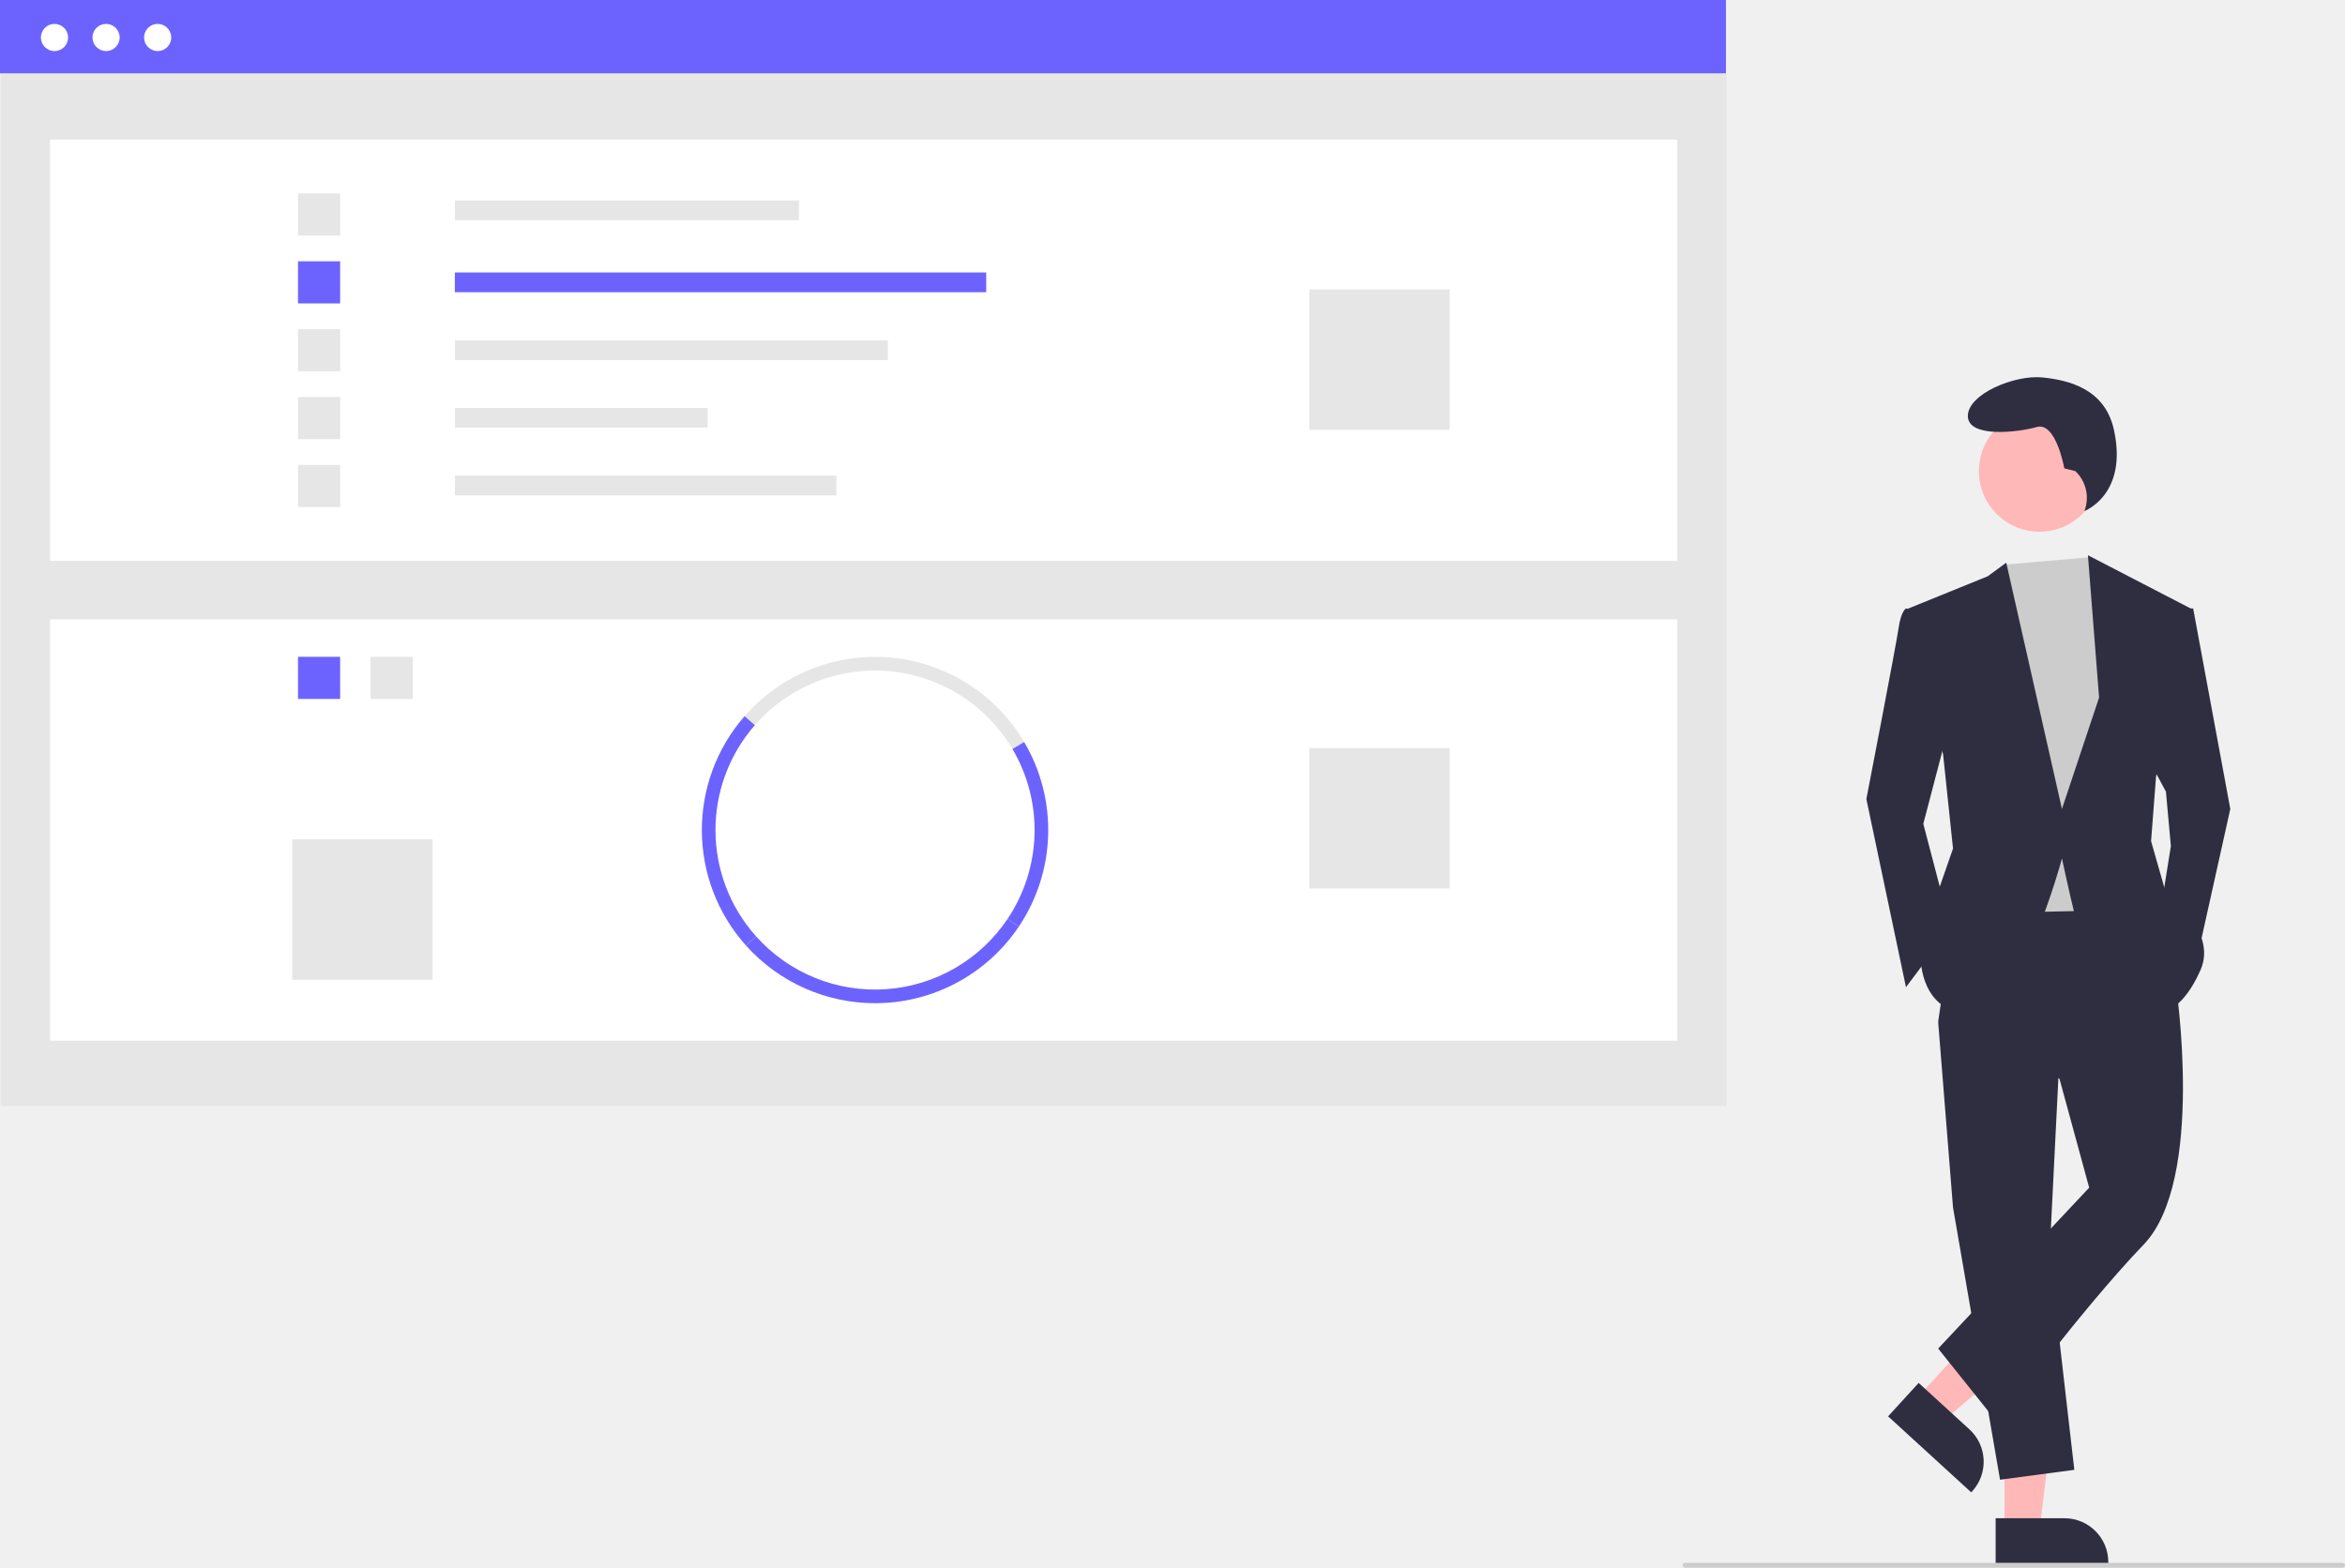
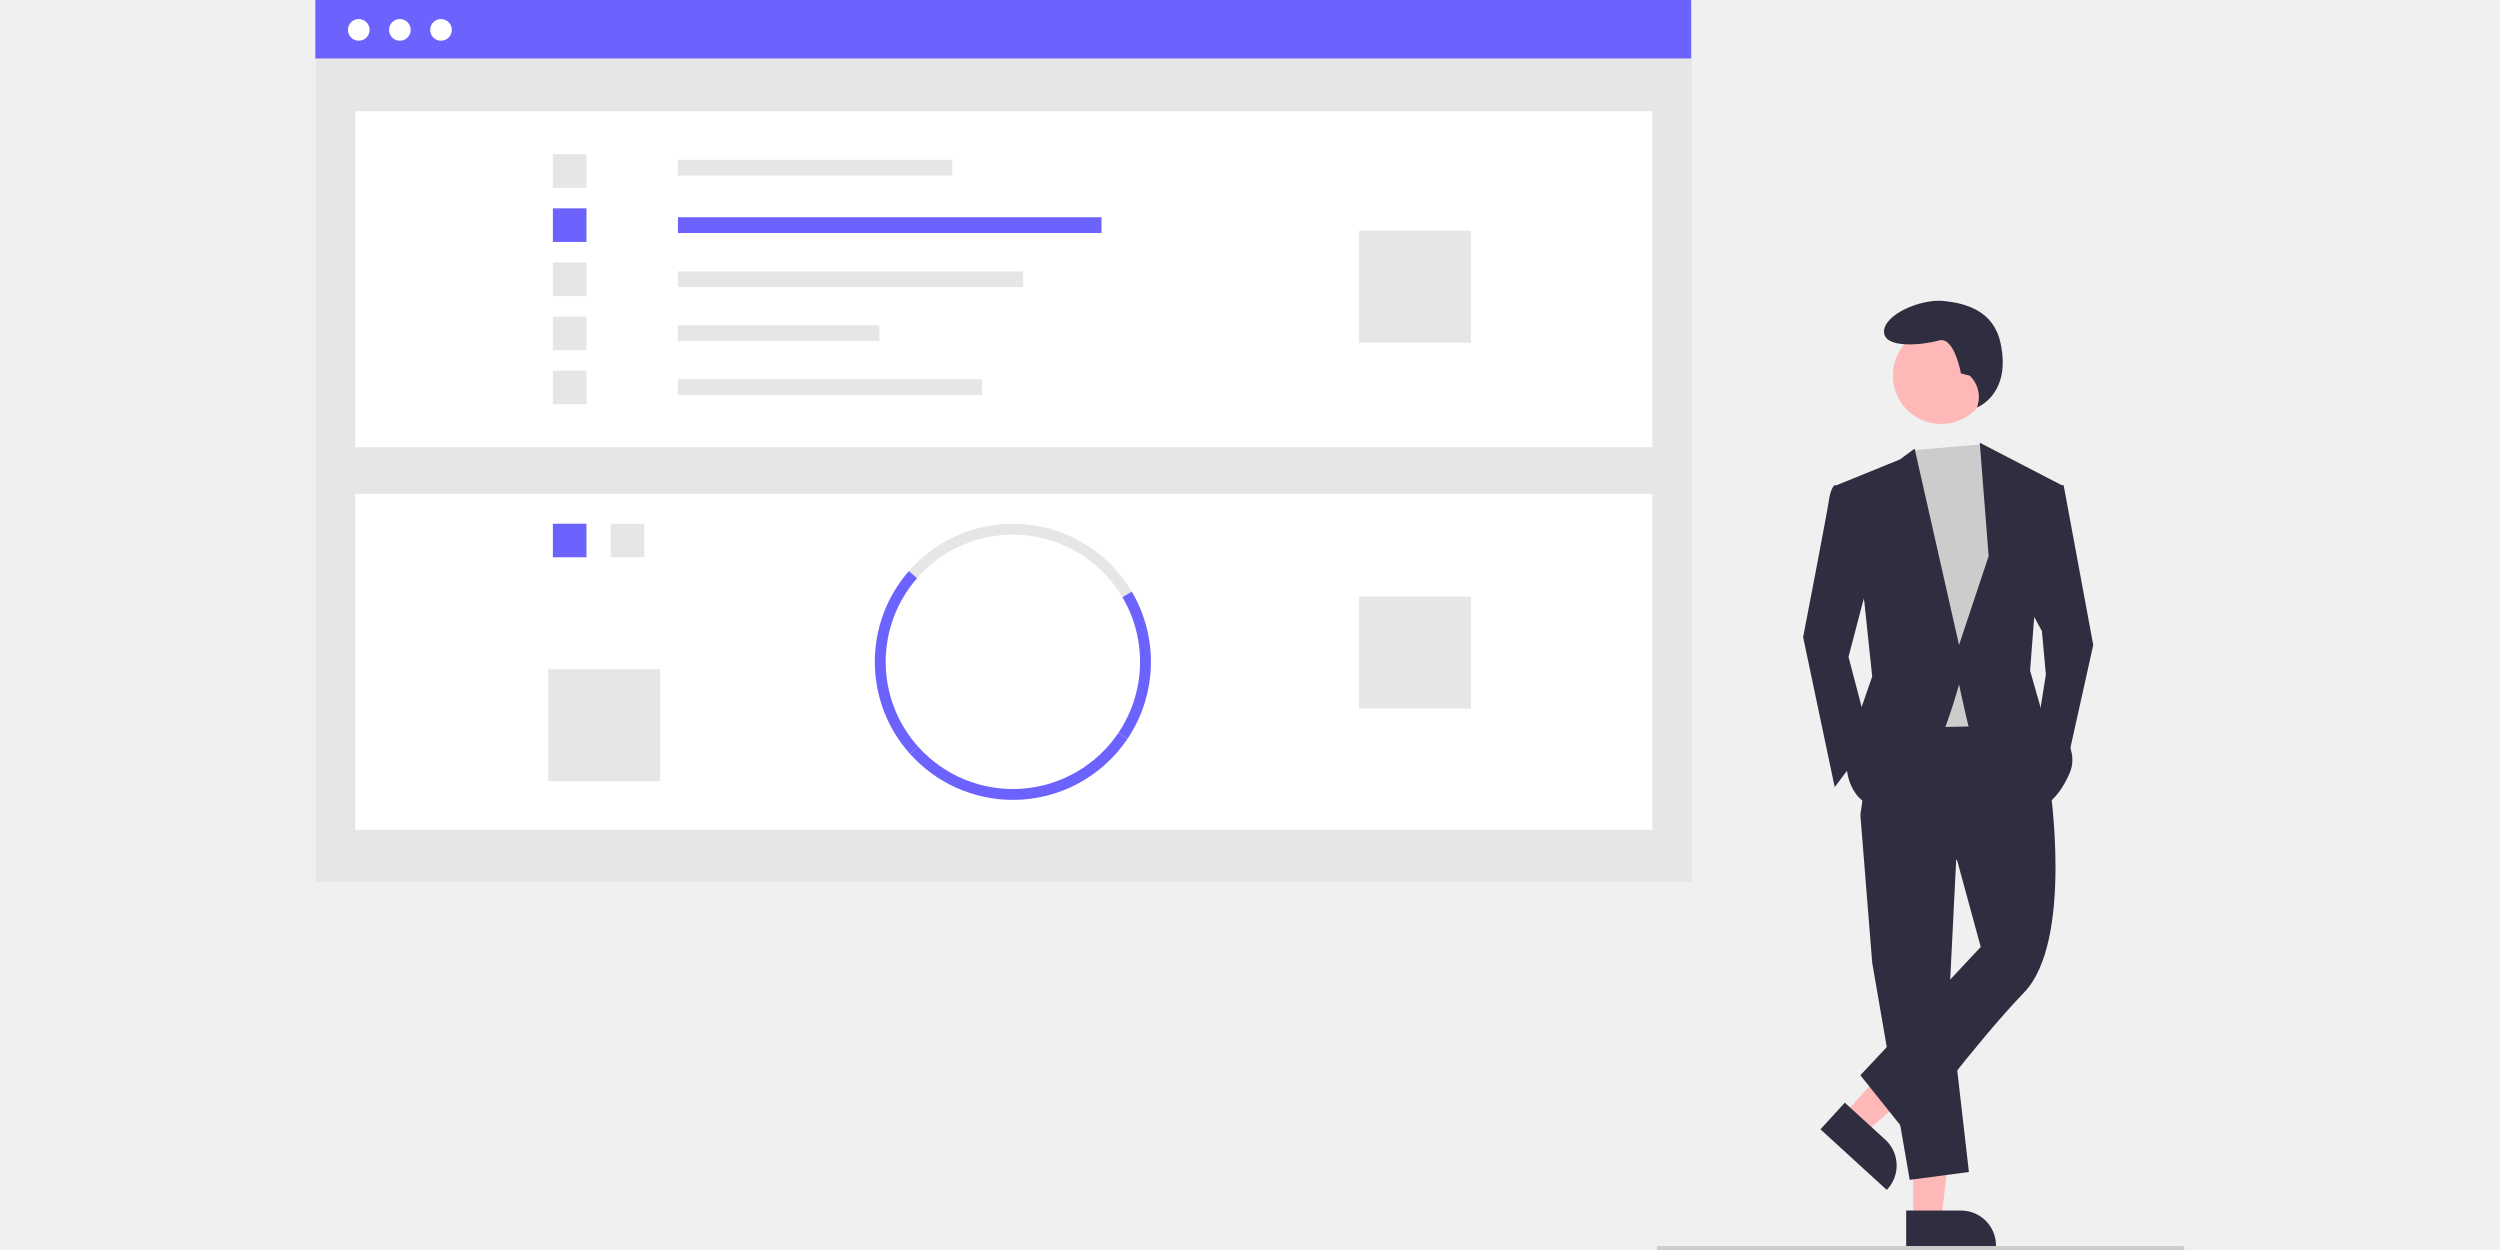
- <svg xmlns="http://www.w3.org/2000/svg" id="bcfc90fc-1801-486c-9e09-9c6e0f993d66" data-name="Layer 1" width="955.953" height="639.224" viewBox="0 0 955.953 639.224">
+ <svg xmlns="http://www.w3.org/2000/svg" id="bcfc90fc-1801-486c-9e09-9c6e0f993d66" data-name="Layer 1" width="300" height="150" viewBox="0 0 955.953 639.224">
  <rect x="0.3" y="0.399" width="703.576" height="450.601" fill="#e6e6e6" />
  <rect x="20.419" y="56.915" width="663.339" height="171.773" fill="#fff" />
  <rect x="185.418" y="81.727" width="140.281" height="8.053" fill="#e6e6e6" />
  <rect x="185.418" y="111.101" width="216.625" height="8.053" fill="#6c63ff" />
  <rect x="185.418" y="138.776" width="176.544" height="8.053" fill="#e6e6e6" />
  <rect x="185.418" y="166.346" width="103.064" height="8.053" fill="#e6e6e6" />
  <rect x="185.418" y="193.916" width="155.55" height="8.053" fill="#e6e6e6" />
  <rect x="121.481" y="78.864" width="17.177" height="17.177" fill="#e6e6e6" />
  <rect x="121.481" y="106.539" width="17.177" height="17.177" fill="#6c63ff" />
  <rect x="121.481" y="134.213" width="17.177" height="17.177" fill="#e6e6e6" />
  <rect x="121.481" y="161.888" width="17.177" height="17.177" fill="#e6e6e6" />
  <rect x="121.481" y="189.562" width="17.177" height="17.177" fill="#e6e6e6" />
  <rect x="533.736" y="117.99" width="57.258" height="57.258" fill="#e6e6e6" />
  <rect x="20.419" y="252.546" width="663.339" height="171.773" fill="#fff" />
  <rect x="151.064" y="267.812" width="17.177" height="17.177" fill="#e6e6e6" />
  <rect x="121.481" y="267.812" width="17.177" height="17.177" fill="#6c63ff" />
  <path d="M534.748,435.763a65.046,65.046,0,0,0-105.003-9.7l-4.186-3.658a70.594,70.594,0,0,1,113.973,10.526Z" transform="translate(-122.0237 -130.3879)" fill="#e6e6e6" />
  <path d="M537.367,508.182l-4.613-3.102a65.078,65.078,0,0,0,1.994-69.316l4.784-2.832a70.637,70.637,0,0,1-2.164,75.25Z" transform="translate(-122.0237 -130.3879)" fill="#6c63ff" />
  <path d="M426.138,515.926a70.59,70.59,0,0,1-.579-93.521l4.186,3.658a65.031,65.031,0,0,0,.534,86.154Z" transform="translate(-122.0237 -130.3879)" fill="#6c63ff" />
  <path d="M478.738,539.44a70.709,70.709,0,0,1-52.6-23.514l4.141-3.709a65.043,65.043,0,0,0,102.476-7.138l4.613,3.102A70.554,70.554,0,0,1,478.738,539.44Z" transform="translate(-122.0237 -130.3879)" fill="#6c63ff" />
  <rect x="533.736" y="305.032" width="57.258" height="57.258" fill="#e6e6e6" />
  <rect x="119.095" y="342.249" width="57.258" height="57.258" fill="#e6e6e6" />
  <rect width="703.576" height="29.89" fill="#6c63ff" />
  <circle cx="22.212" cy="15.282" r="5.54" fill="#fff" />
  <circle cx="43.241" cy="15.282" r="5.54" fill="#fff" />
  <circle cx="64.269" cy="15.282" r="5.54" fill="#fff" />
  <polygon points="817.168 623.704 831.411 623.704 838.188 568.764 817.165 568.765 817.168 623.704" fill="#ffb8b8" />
  <path d="M935.558,749.442l28.051-.001h.001a17.877,17.877,0,0,1,17.876,17.876v.581l-45.927.002Z" transform="translate(-122.0237 -130.3879)" fill="#2f2e41" />
  <polygon points="781.694 569.766 792.205 579.379 834.284 543.411 818.771 529.224 781.694 569.766" fill="#ffb8b8" />
  <path d="M904.175,694.27,924.875,713.201l.001.001a17.877,17.877,0,0,1,1.127,25.255l-.392.429L891.719,707.891Z" transform="translate(-122.0237 -130.3879)" fill="#2f2e41" />
  <polygon points="839.555 430.772 835.518 511.511 845.611 599.316 815.333 603.353 796.158 492.336 790.102 416.642 839.555 430.772" fill="#2f2e41" />
  <path d="M1009.013,531.892s12.111,79.73-13.12,105.971-59.545,72.666-59.545,72.666L912.126,680.25l61.564-65.601-12.111-44.407-49.453-23.213,8.074-55.508,72.666-1.009Z" transform="translate(-122.0237 -130.3879)" fill="#2f2e41" />
  <circle cx="831.415" cy="192.095" r="24.717" fill="#ffb8b8" />
  <polygon points="851.917 227.224 855.703 232.96 865.796 261.219 857.722 371.226 810.287 372.236 804.232 246.08 816.917 230.224 851.917 227.224" fill="#ccc" />
  <path d="M907.08,379.496l-8.074-1.009s-2.018,1.009-3.028,8.074-13.12,69.638-13.12,69.638l16.148,76.703,18.166-24.222L906.071,466.291l11.102-42.388Z" transform="translate(-122.0237 -130.3879)" fill="#2f2e41" />
  <polygon points="887.999 248.099 894.054 248.099 909.193 329.847 895.064 393.43 880.934 370.217 884.971 344.986 882.953 322.783 875.888 309.662 887.999 248.099" fill="#2f2e41" />
  <path d="M968.045,322.482l-4.494-1.124s-3.371-19.1-11.235-16.853-28.088,4.494-28.088-4.494,19.1-16.853,30.335-15.729,25.584,4.851,29.212,21.347c5.815,26.444-11.997,33.123-11.997,33.123l.296-.963a14.996,14.996,0,0,0-4.029-15.308Z" transform="translate(-122.0237 -130.3879)" fill="#2f2e41" />
  <path d="M900.015,378.486l32.296-13.12,7.569-5.551,22.708,100.42,15.139-45.416-4.542-58.032,41.884,21.699-14.129,68.629-2.018,26.24,6.055,21.194s21.194,15.139,14.129,31.287-15.139,17.157-15.139,17.157-34.314-32.296-36.333-40.37-5.046-22.203-5.046-22.203-17.157,64.592-37.342,63.582-20.185-22.203-20.185-22.203l5.046-22.203,8.074-23.213-4.037-38.351Z" transform="translate(-122.0237 -130.3879)" fill="#2f2e41" />
  <path d="M1076.976,769.612h-268a1,1,0,0,1,0-2h268a1,1,0,0,1,0,2Z" transform="translate(-122.0237 -130.3879)" fill="#ccc" />
</svg>
